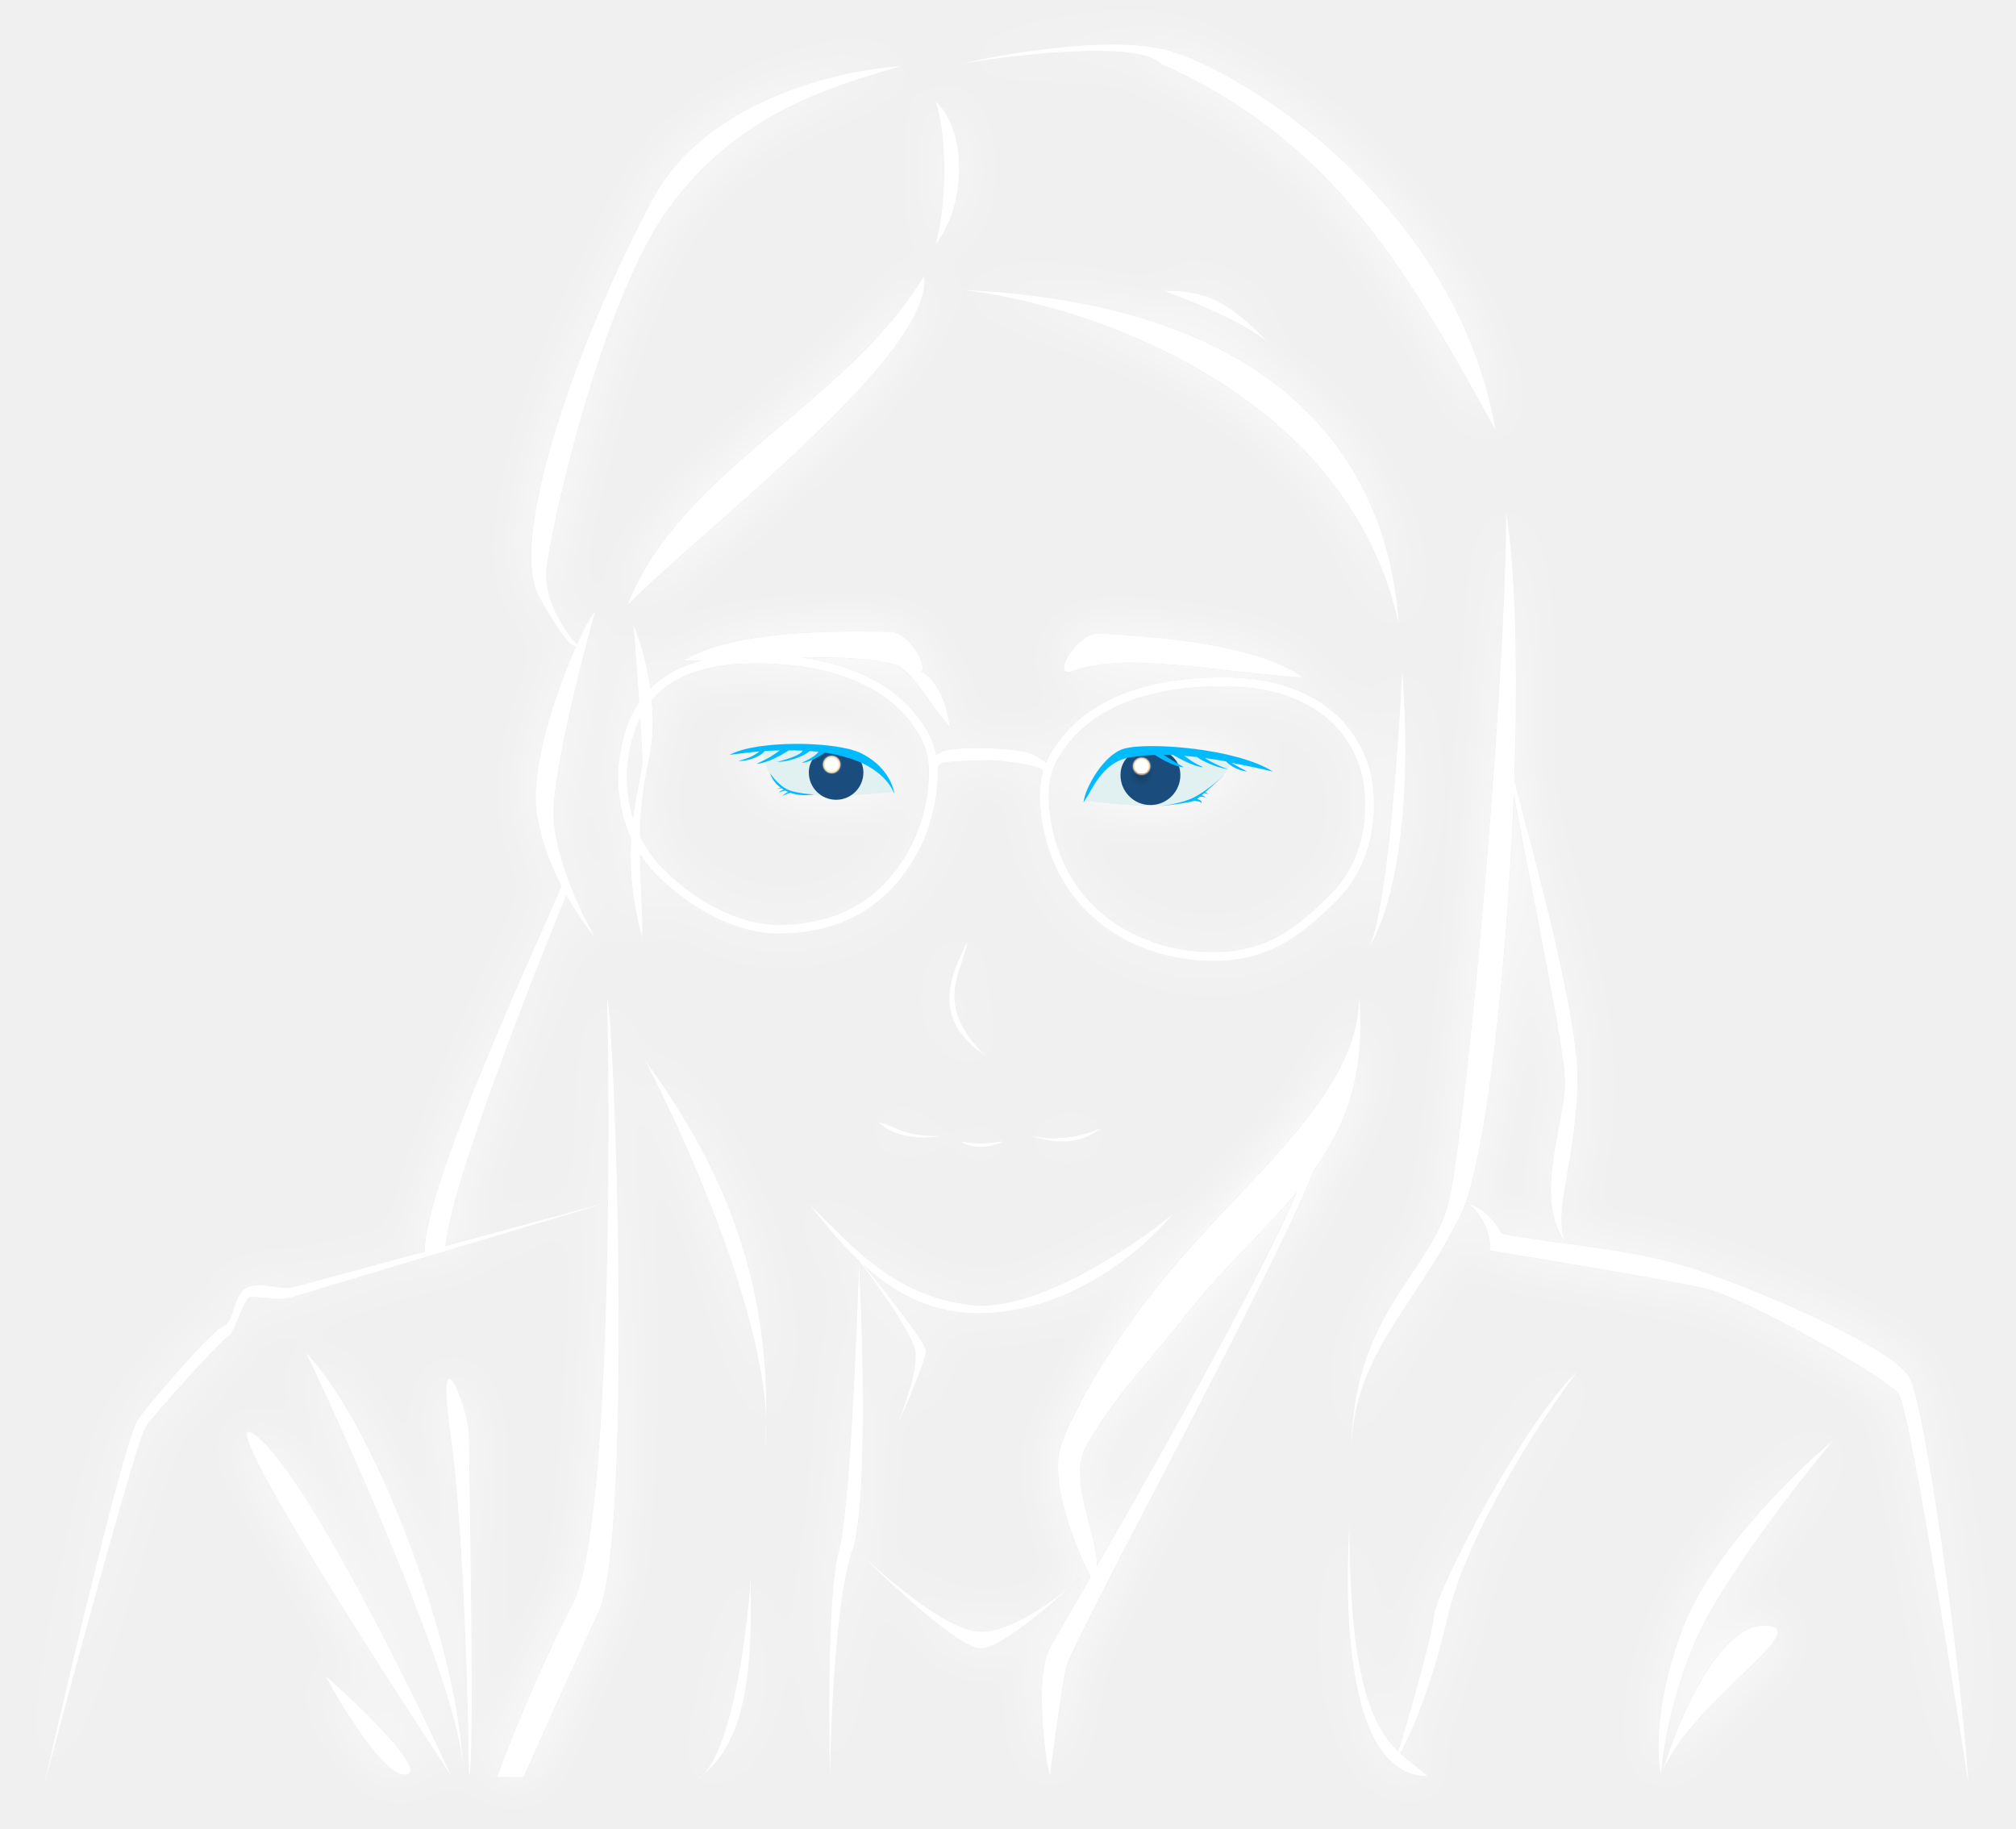
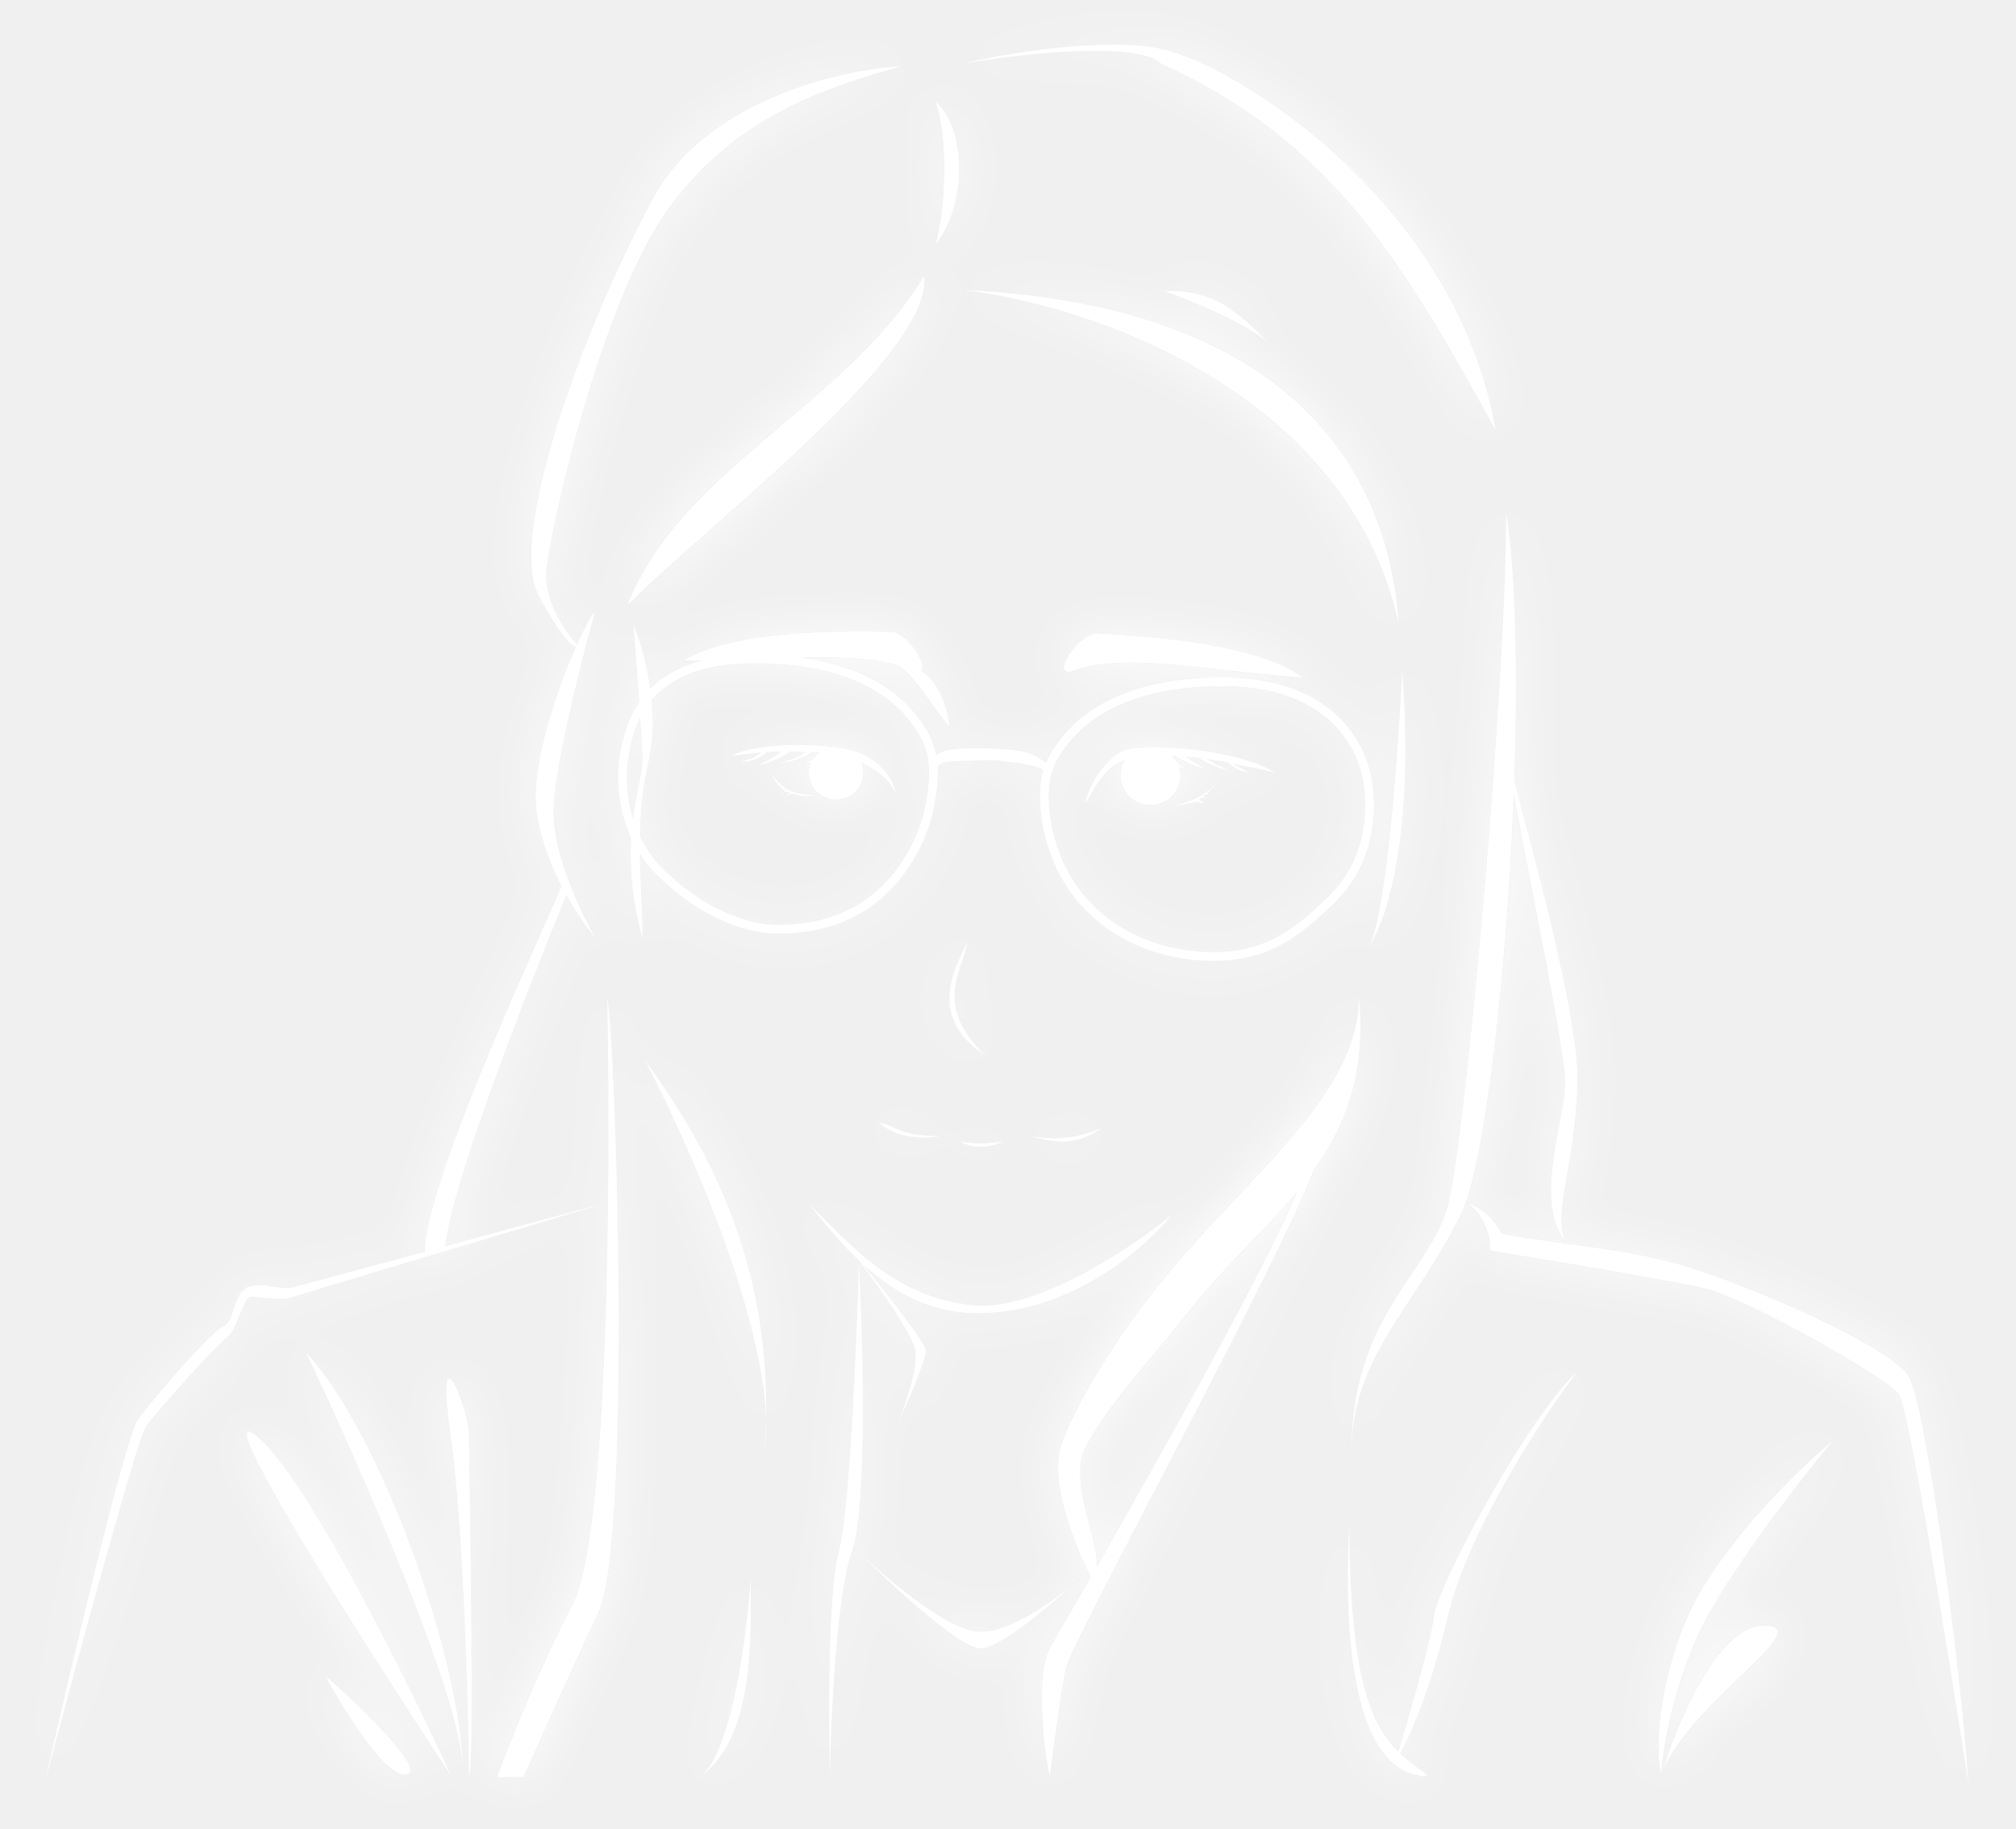
<svg xmlns="http://www.w3.org/2000/svg" width="452" height="410" viewBox="0 0 452 410" fill="none">
  <g filter="url(#filter0_d_43_4)">
    <path d="M314.388 150.287C313.533 167.987 310.835 205.203 306.887 212.467C312.02 204.176 316.955 184.042 314.388 150.287Z" fill="white" />
    <path d="M144.033 170.619C144.033 166.513 142.717 148.642 142.059 140.219C144.297 145.418 148.1 158.775 145.415 170.619C142.059 185.424 144.033 197.07 144.033 210.296C138.111 189.174 144.033 175.751 144.033 170.619Z" fill="white" />
    <path d="M217.86 294.387C199.305 293.795 188.053 278.003 181.342 269.91C190.62 278.793 200.095 290.639 217.86 292.611C232.073 294.188 253.787 279.713 262.867 272.279C257.077 279.385 239.967 295.093 217.86 294.387Z" fill="white" />
    <path d="M216.873 211.085C216.215 217.27 208.78 224.903 220.821 236.55C207.004 227.667 215.031 215.56 216.873 211.085Z" fill="white" />
    <path d="M215.294 255.895C216.61 256.816 220.387 258.106 224.967 255.895C220.821 256.487 218.453 256.487 215.294 255.895Z" fill="white" />
    <path d="M231.284 254.71C234.837 255.303 239.772 255.934 246.878 252.934C243.72 255.303 239.18 257.277 231.284 254.71Z" fill="white" />
    <path d="M210.952 254.71C207.925 255.303 200.884 255.5 196.936 251.552C202.069 252.934 202.069 254.71 210.952 254.71Z" fill="white" />
    <path d="M205.227 302.876C204.595 298.77 195.094 285.768 190.422 279.78C196.147 286.623 207.596 300.823 207.596 302.876C207.596 304.929 203.253 314.917 201.082 319.654C202.727 315.772 205.859 306.982 205.227 302.876Z" fill="white" />
    <path d="M95.276 281.359C94.092 266.357 126.07 199.636 126.07 198.057L127.255 200.031C127.255 200.031 101.001 263.396 99.816 279.977C98.895 280.241 96.697 280.885 95.276 281.359Z" fill="white" />
    <path d="M128.439 359.529C136.493 343.895 136.927 262.475 136.137 223.719C138.111 233.194 141.665 345.514 134.163 361.503C128.163 374.294 120.477 391.442 117.385 398.416H111.463C113.766 391.968 120.385 375.163 128.439 359.529Z" fill="white" />
    <path d="M337.505 166.384C337.478 166.154 337.47 165.985 337.484 165.881C337.484 166.019 337.491 166.187 337.505 166.384C338.264 172.664 354.051 224.38 353.67 242.472C353.276 261.225 348.143 271.094 350.907 278.398C343.801 268.726 350.907 251.355 350.907 242.472C350.907 233.795 338.101 174.648 337.505 166.384Z" fill="white" />
    <path d="M146.402 44.481C158.246 22.53 188.317 15.595 201.871 14.871C184.895 19.806 165.155 25.907 149.956 46.653C134.756 67.398 123.307 119.098 122.517 127.783C121.886 134.732 126.86 141.864 129.426 144.562C129.163 145.615 127.097 144.957 120.938 133.903C113.239 120.085 131.598 71.919 146.402 44.481Z" fill="white" />
    <path d="M209.767 22.767C217.071 29.282 216.558 46.376 209.767 54.746C212.136 46.653 212.531 30.466 209.767 22.767Z" fill="white" />
    <path d="M207.201 61.852C209.372 79.421 157.851 118.308 140.678 135.679C152.522 105.28 189.633 90.87 207.201 61.852Z" fill="white" />
    <path d="M215.886 65.01C243.654 68.169 302.071 87.553 313.599 139.824C311.23 105.082 289.121 68.366 215.886 65.01Z" fill="white" />
    <path d="M120.346 182.265C118.174 167.065 131.795 137.653 133.374 137.258C130.281 148.378 124.096 172.948 124.096 182.265C124.096 191.582 130.281 204.703 133.374 210.098C129.755 205.887 122.083 194.425 120.346 182.265Z" fill="white" />
    <path d="M260.301 10.923C247.352 8.239 225.164 12.042 215.689 14.279C228.389 12.108 255.09 9.068 260.301 14.279C298.597 31.65 314.586 58.891 335.313 96.397C326.43 44.876 276.488 14.279 260.301 10.923Z" fill="white" />
    <path d="M327.614 272.081C336.142 254.71 343.801 153.248 337.681 114.755C337.681 155.222 328.246 258.579 324.456 270.897C319.718 286.294 302.939 295.177 302.939 326.366C302.939 303.863 316.954 293.795 327.614 272.081Z" fill="white" />
    <path d="M260.104 287.676C279.054 264.186 304.716 245.63 304.716 223.521C307.874 259.448 284.976 270.7 266.223 294.387C256.733 306.375 250.431 312.351 243.72 323.8C238.35 332.959 248.852 348.08 245.102 354.594C241.483 347.882 234.995 332.327 237.995 323.8C240.996 315.272 249.719 300.549 260.104 287.676Z" fill="white" />
    <path d="M235.429 369.399C239.13 362.776 281.159 291.426 292.082 264.186C292.28 263.791 294.648 261.225 294.846 261.422C288.646 279.751 240.373 367.82 238.982 373.939C238.192 377.413 235.692 395.192 235.429 398.022C234.705 396.903 231.678 376.11 235.429 369.399Z" fill="white" />
    <path d="M302.545 341.566C302.545 344.527 298.202 398.219 320.113 398.219C312.612 391.31 302.545 390.52 302.545 341.566Z" fill="white" />
    <path d="M171.759 318.254C171.081 294.206 153.925 255.493 144.626 237.734C159.69 258.378 172.476 283.402 171.759 318.254C171.825 320.579 171.736 322.768 171.472 324.787C171.62 322.571 171.715 320.394 171.759 318.254Z" fill="white" />
    <path d="M157.599 397.884C164.202 391.338 167.47 366.452 168.313 353.804C168.313 366.572 169.385 388.626 157.599 397.884C156.988 398.49 156.349 398.938 155.68 399.206C156.355 398.801 156.994 398.359 157.599 397.884Z" fill="white" />
    <path d="M191.014 347.882C194.488 338.249 193.515 300.573 192.593 282.938C192.067 301.099 190.422 339.513 188.053 347.882C185.684 356.252 185.75 384.796 186.079 398.022C186.277 385.322 187.54 357.515 191.014 347.882Z" fill="white" />
    <path d="M284.699 77.128C279.954 72.707 267.106 67.422 260.893 65.208C270.102 65.208 274.836 66.886 284.699 77.128C285.03 77.436 285.321 77.74 285.568 78.039C285.274 77.728 284.984 77.424 284.699 77.128Z" fill="white" />
    <path d="M324.653 362.293C329.075 343.342 345.841 317.812 353.671 307.416C341.827 318.667 322.087 356.173 321.495 362.293C321.021 367.188 315.639 385.783 313.007 394.468C315.046 391.639 320.231 381.243 324.653 362.293Z" fill="white" />
    <path d="M372.818 397.035C376.042 386.243 385.057 364.622 395.322 364.464C408.152 364.266 379.135 381.44 372.818 397.035Z" fill="white" />
    <path d="M336.694 276.622C334.168 271.884 330.641 270.173 329.193 269.91C333.457 273.068 334.26 278.201 334.128 280.372C347.091 282.478 374.871 287.123 382.293 288.86C391.571 291.032 422.957 308.798 425.721 312.548C427.932 315.549 437.038 371.965 441.315 399.798C439.539 371.899 431.643 315.114 428.09 308.798C424.537 302.481 398.085 290.834 382.293 285.307C366.501 279.78 352.881 279.583 336.694 276.622Z" fill="white" />
    <path d="M65.469 288.663C67.206 288.189 113.963 275.569 137.125 269.318C114.226 276.161 67.838 290.045 65.469 290.834C62.508 291.821 57.376 290.439 55.994 290.834C54.612 291.229 52.638 298.928 51.059 299.717C49.48 300.507 35.07 316.496 32.701 319.852C30.806 322.536 16.777 374.268 10 399.798C15.79 374.268 28.082 322.221 30.924 318.273C34.477 313.338 47.506 298.335 50.072 297.348C52.638 296.361 52.243 290.045 55.402 288.663C58.56 287.281 63.298 289.255 65.469 288.663Z" fill="white" />
    <path d="M377.358 364.859C383.675 348.435 402.362 330.117 410.916 323.01C403.086 332.42 386.004 354.476 380.319 367.425C374.634 380.374 372.686 393.087 372.423 397.824C371.436 393.679 371.042 381.282 377.358 364.859Z" fill="white" />
    <path d="M103.744 395.991C102.852 379.118 80.186 327.602 68.627 303.27C85.084 320.695 103.06 370.973 103.744 395.991C103.771 396.503 103.778 396.983 103.764 397.429C103.764 396.96 103.757 396.48 103.744 395.991Z" fill="white" />
    <path d="M220.032 365.846C227.612 365.688 238.192 357.489 242.535 353.41C237.008 358.674 224.769 369.28 220.032 369.596C215.294 369.912 198.186 353.804 190.225 345.711C197.002 352.488 212.452 366.004 220.032 365.846Z" fill="white" />
    <path d="M72.97 375.716C80.932 382.69 95.71 396.877 91.131 397.824C86.551 398.772 77.115 383.48 72.97 375.716Z" fill="white" />
    <path d="M101.198 398.219C91.131 376.242 68.272 330.195 57.376 321.826C46.479 313.456 82.05 369.267 101.198 398.219Z" fill="white" />
    <path d="M101.001 321.628C103.843 341.684 104.949 380.914 105.146 398.022C106.528 398.022 105.146 327.353 105.146 321.628C105.146 315.904 97.447 296.559 101.001 321.628Z" fill="white" />
    <path d="M212.926 162.92C211.82 154.55 208.122 151.142 206.411 150.484C206.214 150.287 204.24 149.379 197.923 147.326C204.832 149.694 207.596 156.998 212.926 162.92Z" fill="white" />
    <path d="M292.082 151.866C281.502 144.286 258.985 142.72 245.694 141.996C240.759 142.983 235.824 151.866 240.364 150.484C252.208 145.944 272.54 150.681 292.082 151.866Z" fill="white" />
    <path d="M153.311 148.088C164.423 141.311 186.994 141.415 200.303 141.676C205.151 143.025 209.416 152.249 204.99 150.535C193.514 145.131 172.888 148.352 153.311 148.088Z" fill="white" />
    <path d="M238.587 166.276C237.115 168.169 235.464 170.529 234.639 173.777C233.387 178.712 234.399 188.18 238.587 195.886C245.61 208.807 259.117 214.244 271.355 214.441C283.594 214.638 290.7 209.506 298.991 201.215C307.282 192.925 307.874 181.476 306.492 174.369C305.111 167.263 298.45 152.853 274.119 152.853C250.036 152.853 241.351 162.723 238.587 166.276Z" stroke="white" stroke-width="1.974" />
    <path d="M233.455 172.395C234.403 173.185 234.376 173.909 234.245 174.172L235.429 171.803C235.034 171.343 233.652 170.145 231.284 169.04C228.323 167.658 216.874 167.46 213.123 168.053C210.123 168.526 209.241 169.829 209.175 170.421L209.767 172.988C209.899 172.461 210.399 171.329 211.346 171.014C212.531 170.619 220.822 170.421 222.203 170.421C223.585 170.421 232.271 171.408 233.455 172.395Z" fill="white" />
    <path d="M204.817 161.144C206.289 163.037 207.941 165.397 208.765 168.645C210.017 173.58 209.005 183.047 204.817 190.753C197.794 203.674 186.673 208.322 174.433 208.322C166.339 208.322 156.272 203.782 147.981 195.491C139.691 187.2 138.704 175.751 140.085 168.645C141.467 161.538 144.954 147.72 169.285 147.72C193.368 147.72 202.053 157.59 204.817 161.144Z" stroke="white" stroke-width="1.974" />
-     <path d="M251.023 169.632C247.233 170.737 244.18 176.672 243.127 179.502C244.904 179.502 259.314 181.931 267.21 179.502C269.5 178 274.5 175 276.29 170.421C273.132 169.237 255.761 168.25 251.023 169.632Z" fill="#E1F0F1" />
-     <path d="M260.347 180.711C259.703 180.796 259.144 180.852 258.722 180.883C259.188 180.837 259.743 180.778 260.347 180.711C262.417 180.438 265.36 179.873 267.407 178.909C269.809 177.779 272.81 175.302 274.405 173.85C274.585 173.684 274.754 173.527 274.909 173.382C274.763 173.521 274.594 173.678 274.405 173.85C273.237 174.931 271.604 176.415 270.232 177.598C270.343 177.641 270.645 177.804 270.961 178.12C270.803 177.962 270.237 177.854 269.974 177.82C269.768 177.995 269.57 178.163 269.381 178.32C269.579 178.319 270.053 178.436 270.368 178.909C270.053 178.594 269.316 178.601 268.987 178.644C268.769 178.82 268.569 178.976 268.394 179.107C268.723 179.239 269.579 179.502 269.381 180.094C269.381 179.699 268.329 179.633 267.802 179.502C267.022 179.891 263.158 180.397 260.347 180.711Z" fill="#00BBFF" />
-     <path d="M264.644 173.777C264.644 177.484 261.639 180.489 257.932 180.489C254.226 180.489 251.221 177.484 251.221 173.777C251.221 170.07 254.226 167.855 257.932 167.855C261.639 167.855 264.644 170.07 264.644 173.777Z" fill="#1A4D7D" />
-     <path d="M253.195 169.829C247.036 170.934 244.904 177.133 242.93 179.896C243.325 176.409 247.589 169.118 252.011 167.855C257.538 166.276 277.475 167.855 285.371 172.987C282.221 172.2 278.87 171.551 276.093 171.013C276.554 171.347 278.225 172.198 279.646 172.987C277.12 172.672 275.435 171.334 274.909 170.705C273.266 170.408 271.688 170.156 270.171 169.949C271.092 170.633 273.922 172.049 275.304 172.395C273.724 172.395 269.711 170.812 268.395 169.724C267.379 169.606 266.393 169.509 265.434 169.433C266.223 169.828 267.013 170.816 269.776 172C268.039 172 264.578 170.191 263.065 169.287C262.324 169.254 261.6 169.235 260.893 169.231C261.683 169.759 263.696 171.053 265.434 172C263.539 172 260.301 170.17 258.919 169.254C256.865 169.319 254.962 169.512 253.195 169.829Z" fill="#00BBFF" />
-     <g filter="url(#filter1_f_43_4)">
-       <circle cx="255.958" cy="171.803" r="1.974" fill="#FFE6BD" />
-     </g>
-     <g filter="url(#filter2_d_43_4)">
-       <circle cx="255.958" cy="171.803" r="1.579" fill="white" />
-     </g>
-     <path d="M193.898 170.539C197.53 172.119 199.754 175.935 200.412 177.646C199.82 177.251 185 179.5 177 177.5C173.5 176.5 171 170.934 171 168.171C173.171 167.578 189.358 168.565 193.898 170.539Z" fill="#E1F0F1" />
-     <path d="M176.407 176.935C177.986 177.725 181.144 178.054 182.526 178.12C180.355 178.437 178.597 178.231 177.196 177.743C176.736 177.868 175.736 178.199 175.42 178.515C175.736 178.041 176.411 177.678 176.71 177.556C176.465 177.453 176.233 177.342 176.012 177.223C175.617 177.324 174.788 177.567 174.63 177.725C174.889 177.323 175.471 177.117 175.731 177.064C175.551 176.958 175.381 176.847 175.218 176.732C174.937 176.757 174.346 176.833 174.235 176.935C174.393 176.777 174.847 176.654 175.054 176.612C173.681 175.587 172.931 174.298 172.656 173.382C173.248 174.238 174.828 176.146 176.407 176.935Z" fill="#00BBFF" />
-     <path d="M193.58 173.185C193.58 176.564 190.841 179.304 187.461 179.304C184.082 179.304 181.342 176.564 181.342 173.185C181.342 169.805 184.082 167.855 187.461 167.855C190.841 167.855 193.58 169.805 193.58 173.185Z" fill="#1A4D7D" />
-     <path d="M192.988 168.842C198.515 171.527 200.292 176.014 200.489 177.922C198.91 173.974 194.765 171.606 192.199 170.619C190.135 169.825 187.787 169.163 184.895 168.739C184.04 169.432 181.342 171.014 179.763 171.014C182.329 169.829 182.921 169.237 183.513 168.56C182.881 168.488 182.223 168.427 181.539 168.378C180.552 169.322 177.236 170.816 174.235 170.816C176.012 170.381 179.644 169.266 179.96 168.288C178.963 168.245 177.913 168.226 176.802 168.233C175.683 169.094 171.748 171.211 169.695 171.211C172.261 170.027 173.248 169.417 174.828 168.233C173.806 168.255 172.447 168.3 171.472 168.367C170.814 169.249 168.55 170.619 165.55 170.619C168.116 169.829 168.708 169.632 170.287 168.46C168.356 168.628 166.284 168.885 163.576 169.237C169.695 165.881 187.461 166.158 192.988 168.842Z" fill="#00BBFF" />
-     <g filter="url(#filter3_f_43_4)">
-       <circle cx="186.474" cy="171.408" r="1.974" fill="#FFE6BD" />
-     </g>
-     <circle cx="186.474" cy="171.408" r="1.579" fill="white" />
+     <path d="M260.771 180.937C260.127 181.022 259.568 181.078 259.146 181.109C259.612 181.063 260.167 181.004 260.771 180.937C262.841 180.664 265.784 180.099 267.832 179.135C270.233 178.005 273.234 175.528 274.829 174.076C275.009 173.909 275.178 173.753 275.333 173.608C275.187 173.747 275.018 173.904 274.829 174.076C273.661 175.157 272.028 176.641 270.656 177.824C270.767 177.866 271.069 178.03 271.385 178.346C271.227 178.188 270.661 178.08 270.398 178.046C270.192 178.221 269.994 178.389 269.806 178.545C270.003 178.545 270.477 178.661 270.792 179.135C270.477 178.819 269.74 178.826 269.411 178.869C269.193 179.046 268.994 179.202 268.819 179.333C269.148 179.465 270.003 179.727 269.806 180.32C269.806 179.925 268.753 179.859 268.226 179.727C267.446 180.117 263.582 180.623 260.771 180.937Z" fill="white" />
+     <path d="M264.644 173.777C264.644 177.484 261.639 180.489 257.932 180.489C254.226 180.489 251.221 177.484 251.221 173.777C251.221 170.07 254.226 167.855 257.932 167.855C261.639 167.855 264.644 170.07 264.644 173.777Z" fill="white" />
+     <path d="M253.619 170.055C247.46 171.16 245.328 177.359 243.354 180.122C243.749 176.635 248.013 169.344 252.435 168.081C257.962 166.502 277.899 168.081 285.795 173.213C282.645 172.426 279.294 171.777 276.517 171.239C276.978 171.572 278.649 172.424 280.07 173.213C277.544 172.897 275.859 171.56 275.333 170.931C273.69 170.634 272.112 170.382 270.595 170.175C271.516 170.859 274.346 172.274 275.728 172.621C274.148 172.621 270.135 171.038 268.819 169.95C267.803 169.832 266.817 169.735 265.858 169.659C266.647 170.054 267.437 171.042 270.2 172.226C268.463 172.226 265.002 170.417 263.489 169.512C262.748 169.48 262.024 169.461 261.317 169.456C262.107 169.985 264.121 171.279 265.858 172.226C263.963 172.226 260.725 170.396 259.344 169.48C257.289 169.545 255.386 169.738 253.619 170.055Z" fill="white" />
+     <path d="M176.831 177.161C178.41 177.951 181.568 178.28 182.95 178.346C180.779 178.663 179.021 178.457 177.62 177.968C177.16 178.094 176.16 178.425 175.844 178.74C176.16 178.267 176.835 177.904 177.134 177.782C176.889 177.679 176.657 177.567 176.436 177.449C176.041 177.55 175.212 177.793 175.054 177.951C175.313 177.549 175.896 177.343 176.155 177.29C175.975 177.183 175.805 177.072 175.642 176.958C175.361 176.983 174.77 177.059 174.66 177.161C174.817 177.003 175.271 176.88 175.478 176.838C174.106 175.813 173.355 174.524 173.08 173.608C173.673 174.463 175.252 176.372 176.831 177.161Z" fill="white" />
+     <path d="M193.58 173.185C193.58 176.564 190.841 179.304 187.461 179.304C184.082 179.304 181.342 176.564 181.342 173.185C181.342 169.805 184.082 167.855 187.461 167.855C190.841 167.855 193.58 169.805 193.58 173.185Z" fill="white" />
+     <path d="M193.412 169.068C198.94 171.753 200.716 176.24 200.913 178.148C199.334 174.2 195.189 171.832 192.623 170.845C190.559 170.051 188.211 169.389 185.319 168.965C184.464 169.657 181.766 171.239 180.187 171.239C182.753 170.055 183.345 169.463 183.937 168.786C183.305 168.714 182.648 168.653 181.963 168.604C180.976 169.548 177.66 171.042 174.66 171.042C176.436 170.607 180.068 169.492 180.384 168.514C179.387 168.471 178.337 168.452 177.226 168.459C176.107 169.32 172.172 171.437 170.119 171.437C172.686 170.252 173.673 169.642 175.252 168.459C174.23 168.481 172.871 168.525 171.896 168.593C171.238 169.475 168.974 170.845 165.974 170.845C168.54 170.055 169.132 169.858 170.712 168.686C168.78 168.854 166.708 169.111 164 169.463C170.119 166.107 187.885 166.383 193.412 169.068Z" fill="white" />
  </g>
  <defs>
    <filter id="filter0_d_43_4" x="0" y="0" width="451.315" height="409.798" filterUnits="userSpaceOnUse" color-interpolation-filters="sRGB">
      <feFlood flood-opacity="0" result="BackgroundImageFix" />
      <feColorMatrix in="SourceAlpha" type="matrix" values="0 0 0 0 0 0 0 0 0 0 0 0 0 0 0 0 0 0 127 0" result="hardAlpha" />
      <feOffset />
      <feGaussianBlur stdDeviation="5" />
      <feComposite in2="hardAlpha" operator="out" />
      <feColorMatrix type="matrix" values="0 0 0 0 1 0 0 0 0 1 0 0 0 0 1 0 0 0 1 0" />
      <feBlend mode="normal" in2="BackgroundImageFix" result="effect1_dropShadow_43_4" />
      <feBlend mode="normal" in="SourceGraphic" in2="effect1_dropShadow_43_4" result="shape" />
    </filter>
-     <filter id="filter1_f_43_4" x="253.59" y="169.434" width="4.738" height="4.738" filterUnits="userSpaceOnUse" color-interpolation-filters="sRGB">
-       <feFlood flood-opacity="0" result="BackgroundImageFix" />
-       <feBlend mode="normal" in="SourceGraphic" in2="BackgroundImageFix" result="shape" />
-       <feGaussianBlur stdDeviation="0.197" result="effect1_foregroundBlur_43_4" />
-     </filter>
-     <filter id="filter2_d_43_4" x="252.8" y="170.224" width="6.317" height="6.317" filterUnits="userSpaceOnUse" color-interpolation-filters="sRGB">
-       <feFlood flood-opacity="0" result="BackgroundImageFix" />
-       <feColorMatrix in="SourceAlpha" type="matrix" values="0 0 0 0 0 0 0 0 0 0 0 0 0 0 0 0 0 0 127 0" result="hardAlpha" />
-       <feOffset dy="1.579" />
-       <feGaussianBlur stdDeviation="0.79" />
-       <feComposite in2="hardAlpha" operator="out" />
-       <feColorMatrix type="matrix" values="0 0 0 0 0 0 0 0 0 0 0 0 0 0 0 0 0 0 0.25 0" />
-       <feBlend mode="normal" in2="BackgroundImageFix" result="effect1_dropShadow_43_4" />
-       <feBlend mode="normal" in="SourceGraphic" in2="effect1_dropShadow_43_4" result="shape" />
-     </filter>
-     <filter id="filter3_f_43_4" x="184.105" y="169.04" width="4.738" height="4.738" filterUnits="userSpaceOnUse" color-interpolation-filters="sRGB">
-       <feFlood flood-opacity="0" result="BackgroundImageFix" />
-       <feBlend mode="normal" in="SourceGraphic" in2="BackgroundImageFix" result="shape" />
-       <feGaussianBlur stdDeviation="0.197" result="effect1_foregroundBlur_43_4" />
-     </filter>
  </defs>
</svg>
